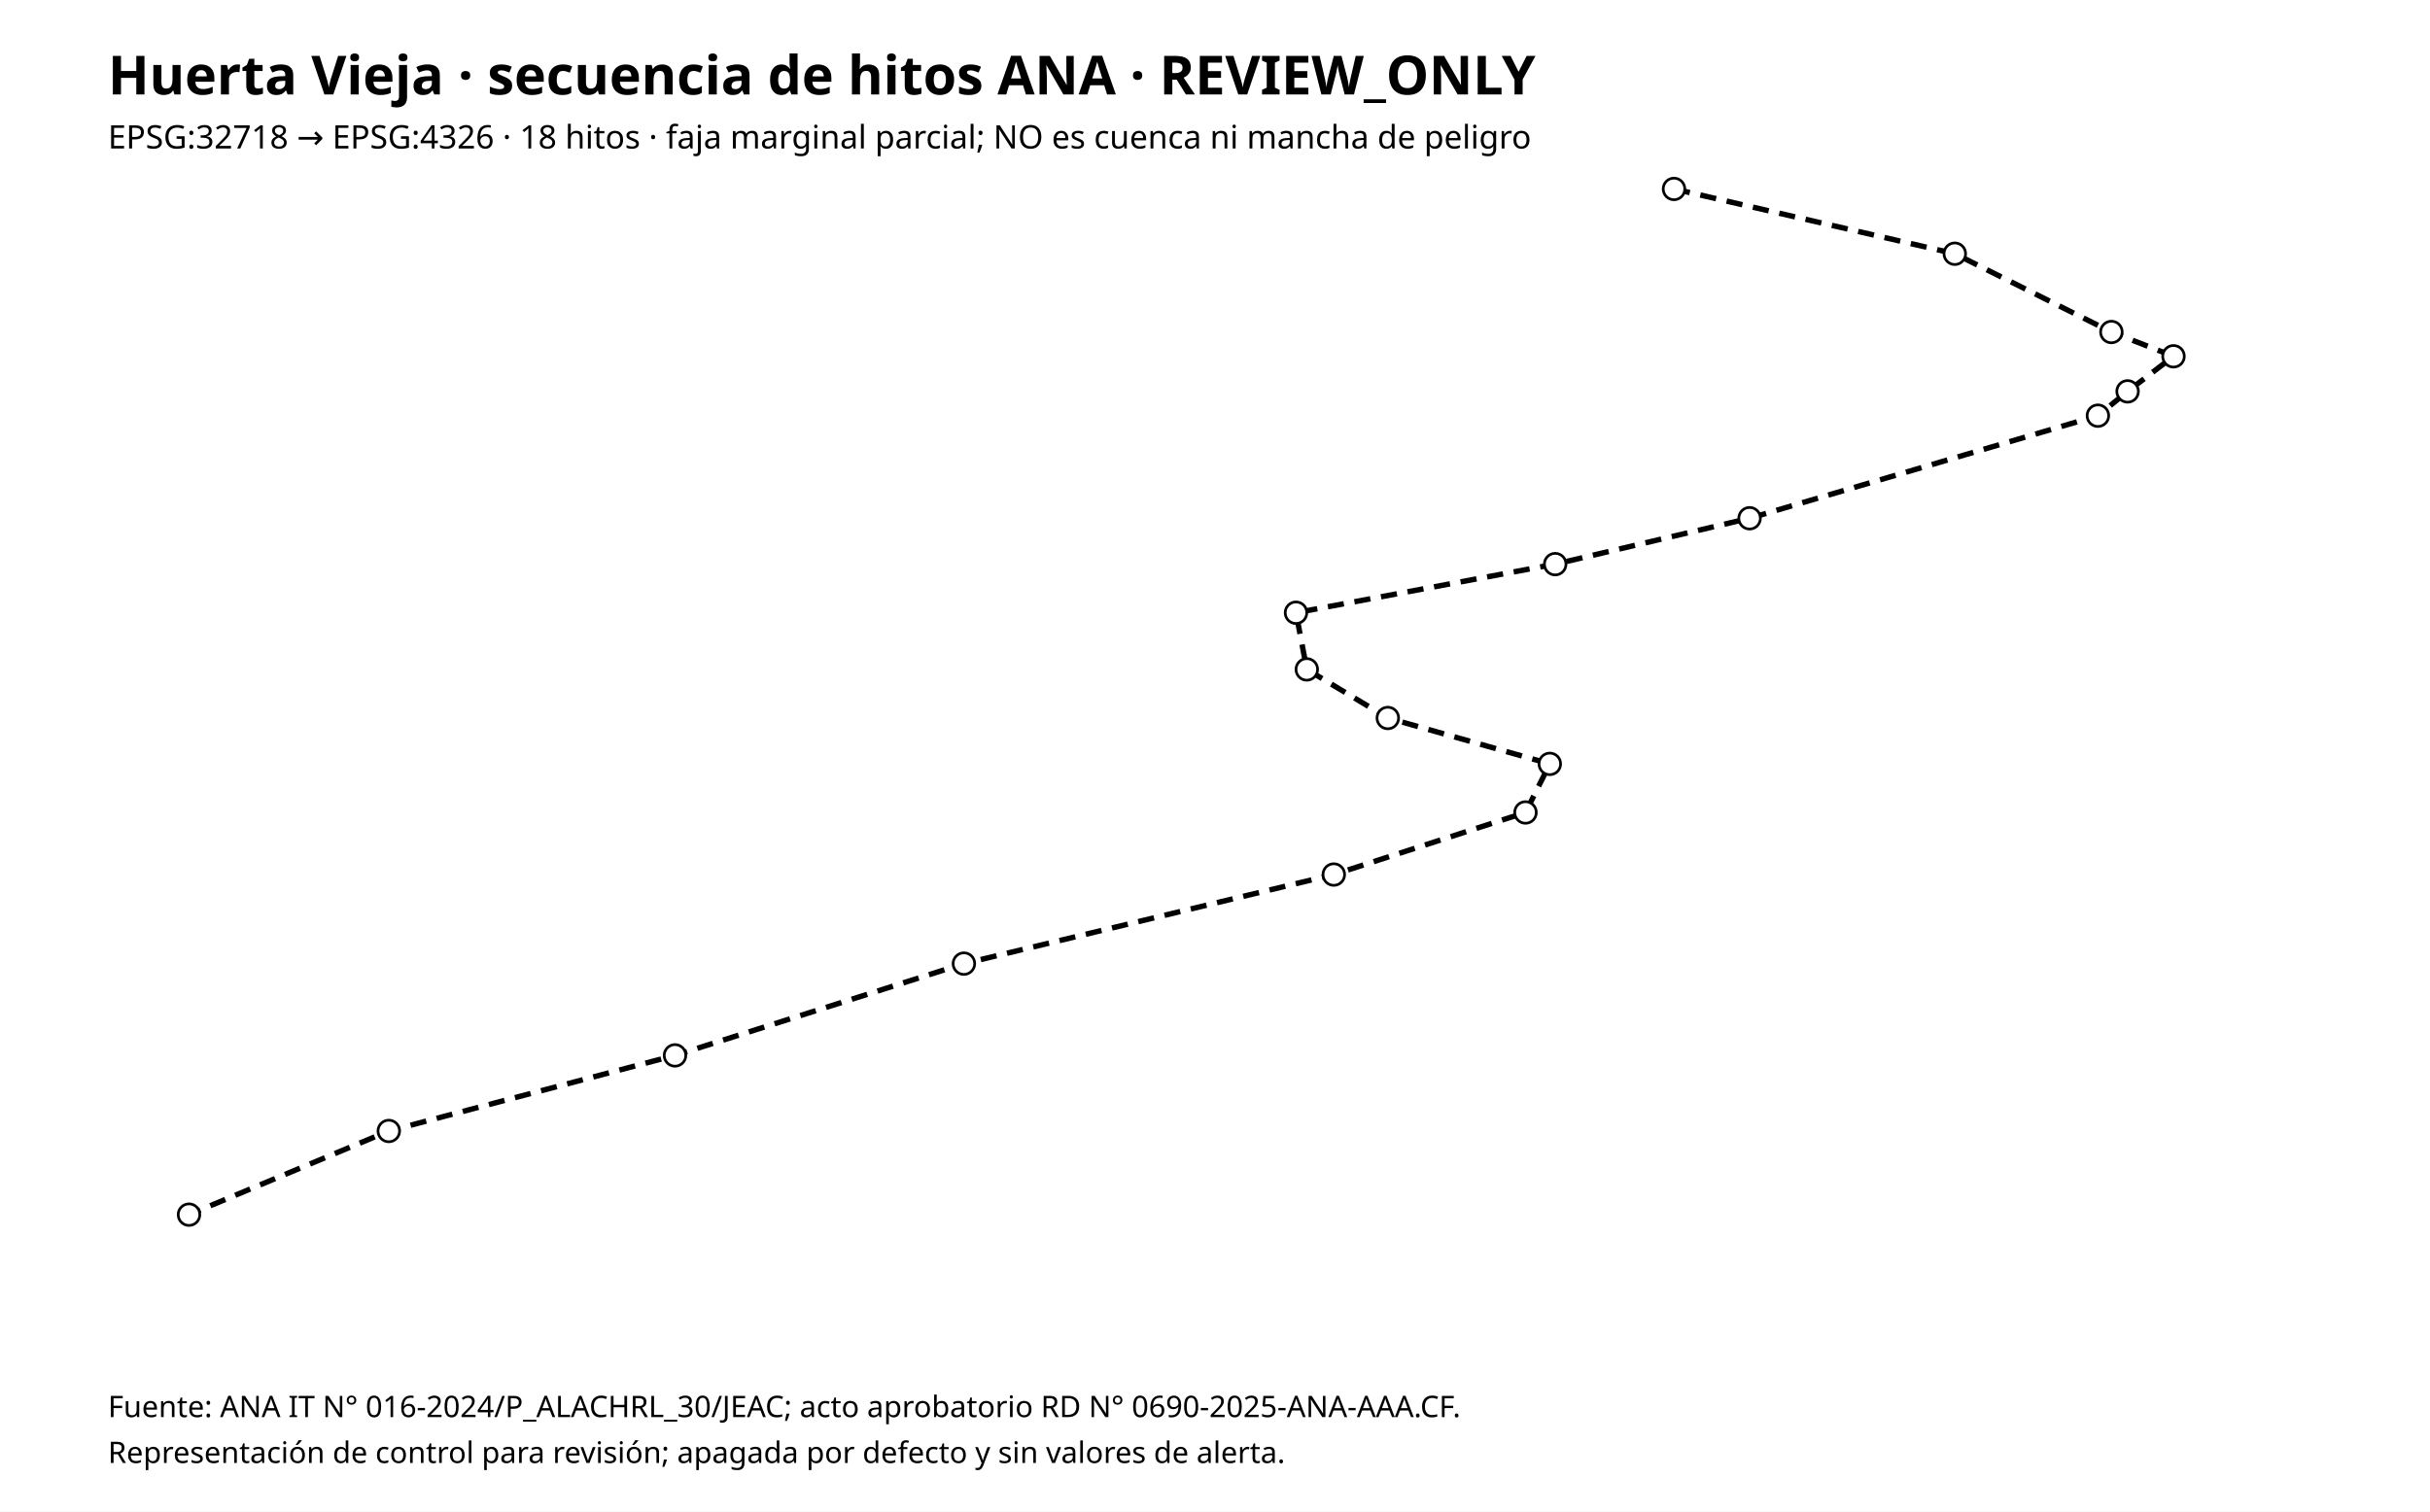
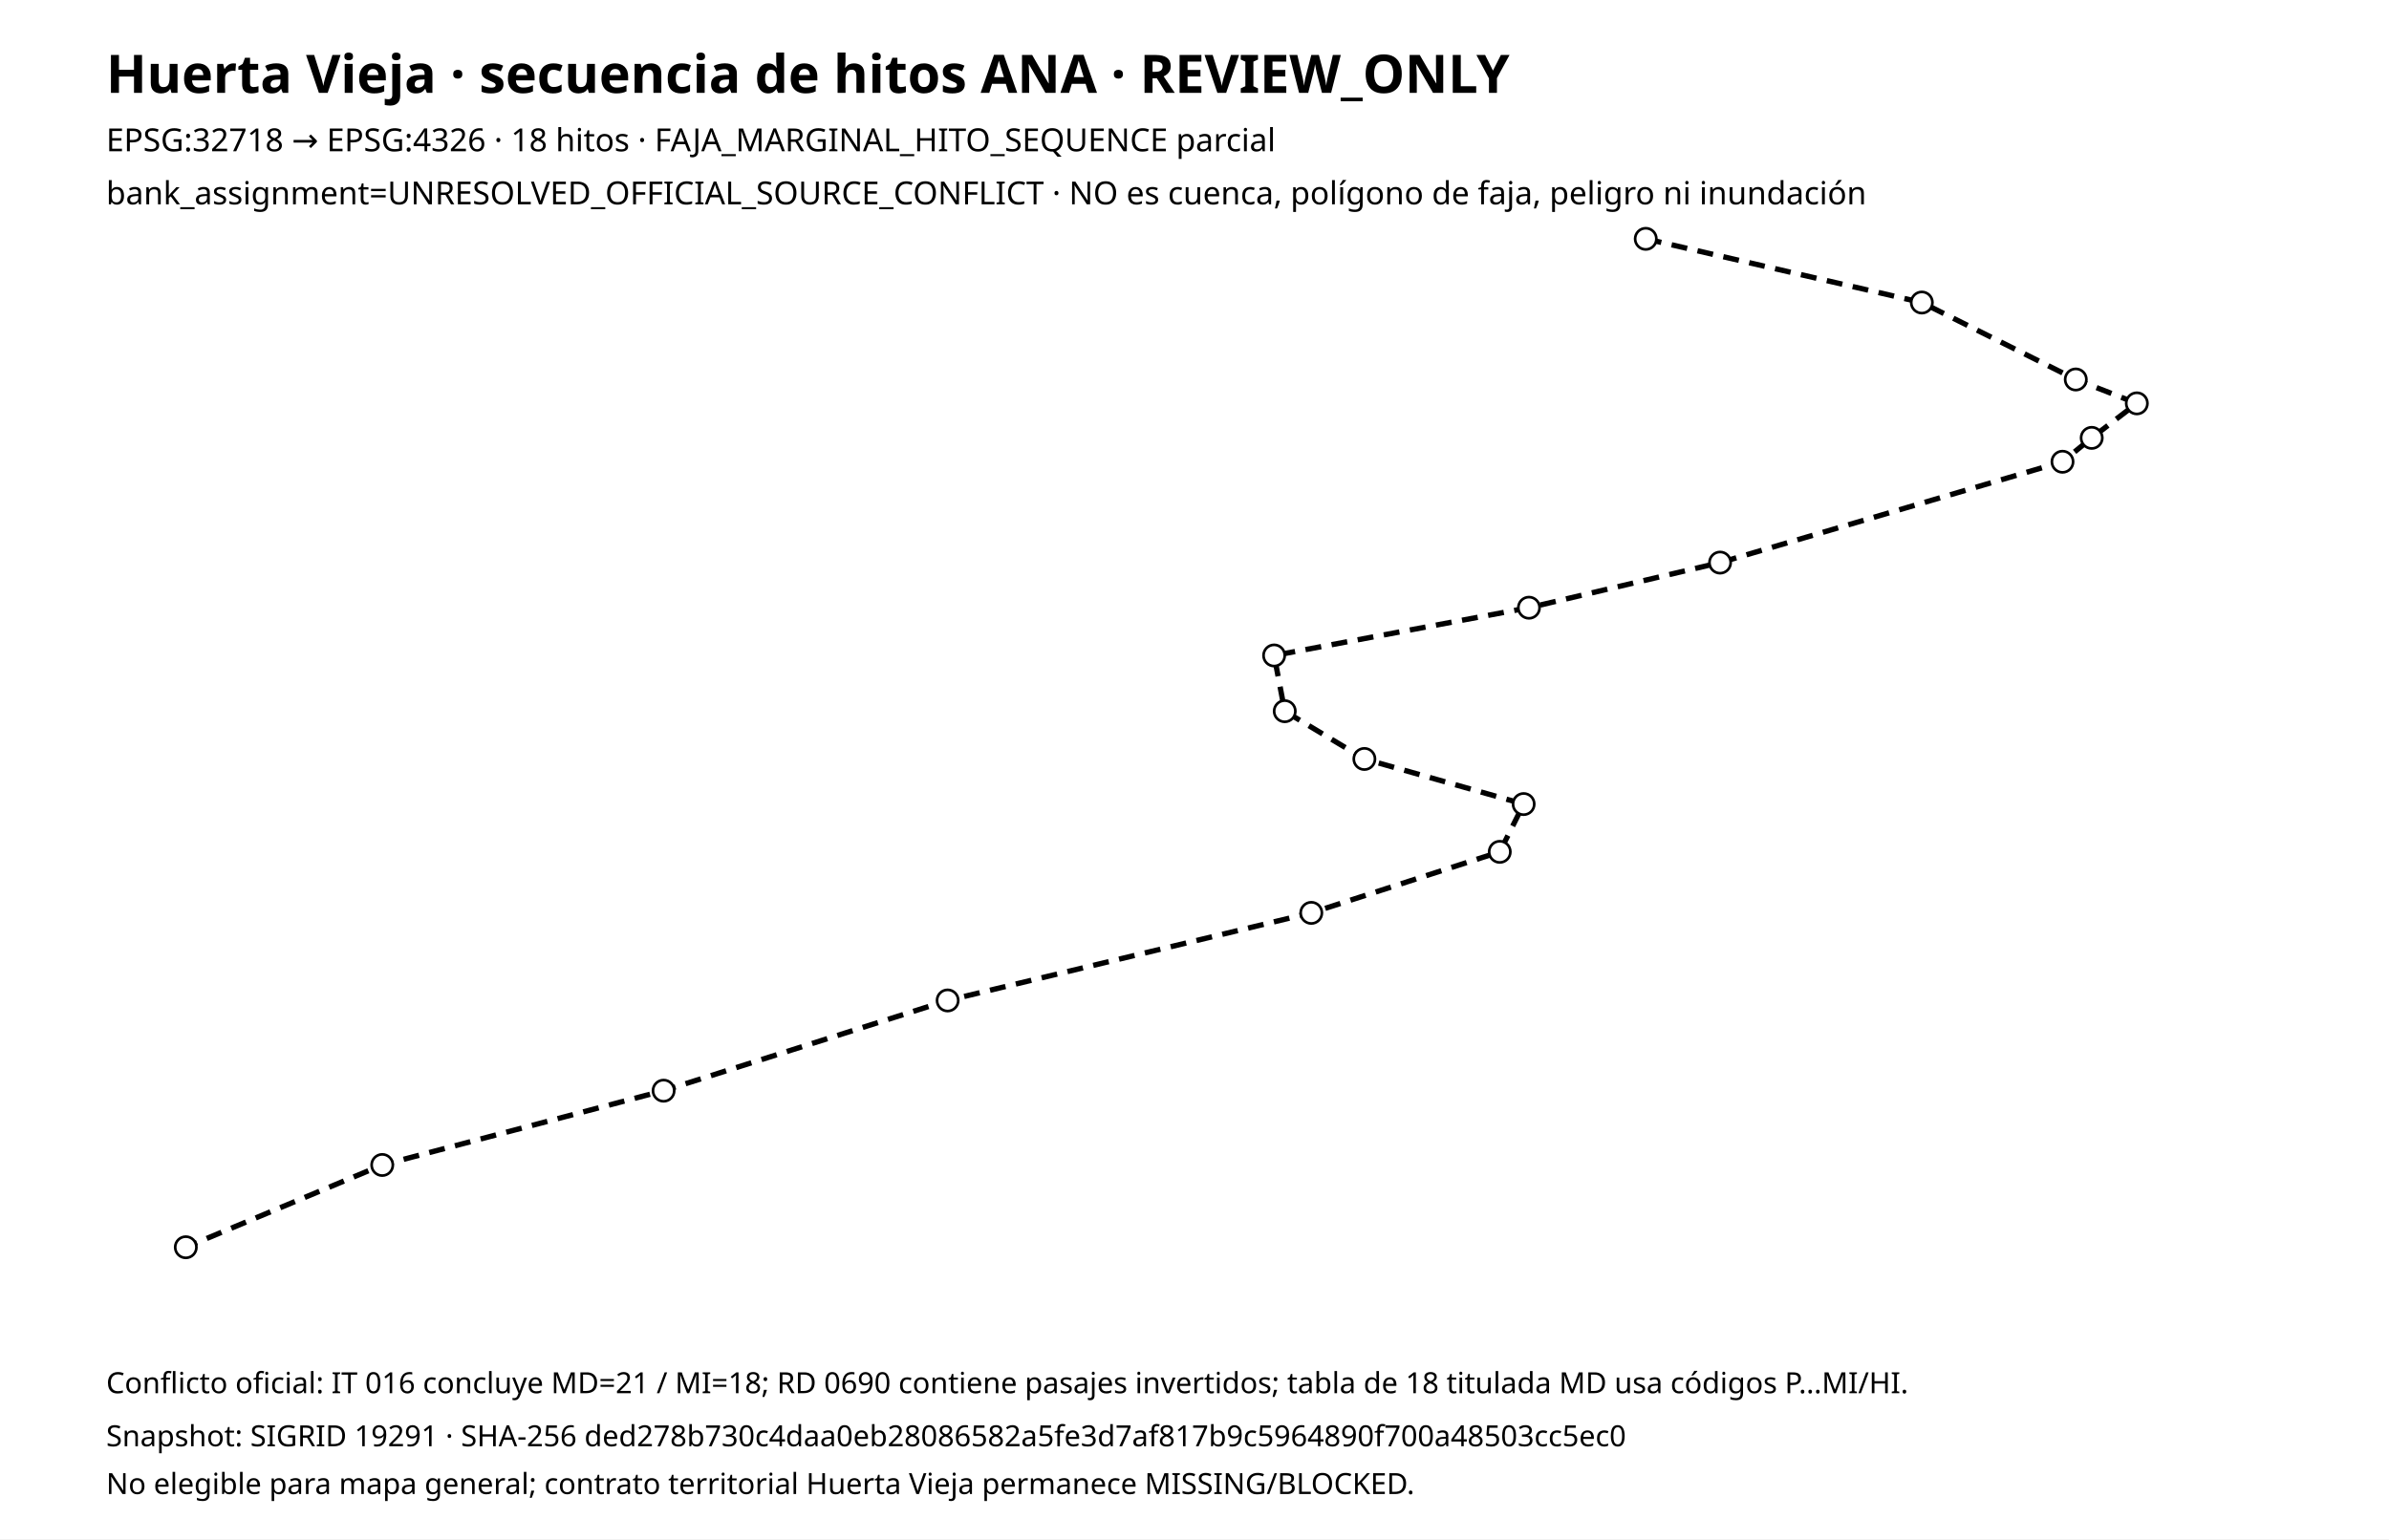
- <svg xmlns="http://www.w3.org/2000/svg" width="900" height="560" viewBox="0 0 900 560">
+ <svg xmlns="http://www.w3.org/2000/svg" width="900" height="580" viewBox="0 0 900 580">
  <rect width="100%" height="100%" fill="white" />
  <text x="40" y="35" font-family="sans-serif" font-size="20" font-weight="700">Huerta Vieja · secuencia de hitos ANA · REVIEW_ONLY</text>
-   <text x="40" y="55" font-family="sans-serif" font-size="12">EPSG:32718 → EPSG:4326 · 18 hitos · faja marginal parcial; NO es cuenca ni mancha de peligro</text>
-   <polyline points="620,70 724,94 782,123 805,132 788,145 777,154 648,192 576,209 480,227 484,248 514,266 574,283 565,301 494,324 357,357 250,391 144,419 70,450" fill="none" stroke="black" stroke-width="2" stroke-dasharray="6 4" />
+   <text x="40" y="57" font-family="sans-serif" font-size="12">EPSG:32718 → EPSG:4326 · 18 hitos · FAJA_MARGINAL_HITO_SEQUENCE parcial</text>
+   <text x="40" y="77" font-family="sans-serif" font-size="12">bank_assignment=UNRESOLVED_OFFICIAL_SOURCE_CONFLICT · NO es cuenca, polígono de faja, peligro ni inundación</text>
+   <polyline points="620,90 724,114 782,143 805,152 788,165 777,174 648,212 576,229 480,247 484,268 514,286 574,303 565,321 494,344 357,377 250,411 144,439 70,470" fill="none" stroke="black" stroke-width="2" stroke-dasharray="6 4" />
  <g fill="white" stroke="black">
-     <circle cx="620" cy="70" r="4" />
-     <circle cx="724" cy="94" r="4" />
-     <circle cx="782" cy="123" r="4" />
-     <circle cx="805" cy="132" r="4" />
-     <circle cx="788" cy="145" r="4" />
-     <circle cx="777" cy="154" r="4" />
-     <circle cx="648" cy="192" r="4" />
-     <circle cx="576" cy="209" r="4" />
-     <circle cx="480" cy="227" r="4" />
-     <circle cx="484" cy="248" r="4" />
-     <circle cx="514" cy="266" r="4" />
-     <circle cx="574" cy="283" r="4" />
-     <circle cx="565" cy="301" r="4" />
-     <circle cx="494" cy="324" r="4" />
-     <circle cx="357" cy="357" r="4" />
-     <circle cx="250" cy="391" r="4" />
-     <circle cx="144" cy="419" r="4" />
-     <circle cx="70" cy="450" r="4" />
+     <circle cx="620" cy="90" r="4" />
+     <circle cx="724" cy="114" r="4" />
+     <circle cx="782" cy="143" r="4" />
+     <circle cx="805" cy="152" r="4" />
+     <circle cx="788" cy="165" r="4" />
+     <circle cx="777" cy="174" r="4" />
+     <circle cx="648" cy="212" r="4" />
+     <circle cx="576" cy="229" r="4" />
+     <circle cx="480" cy="247" r="4" />
+     <circle cx="484" cy="268" r="4" />
+     <circle cx="514" cy="286" r="4" />
+     <circle cx="574" cy="303" r="4" />
+     <circle cx="565" cy="321" r="4" />
+     <circle cx="494" cy="344" r="4" />
+     <circle cx="357" cy="377" r="4" />
+     <circle cx="250" cy="411" r="4" />
+     <circle cx="144" cy="439" r="4" />
+     <circle cx="70" cy="470" r="4" />
  </g>
-   <text x="40" y="525" font-family="sans-serif" font-size="11">Fuente: ANA IT N° 016-2024/P_ALACHRL_30/JEAC; acto aprobatorio RD N° 0690-2025-ANA-AAA.CF.</text>
-   <text x="40" y="542" font-family="sans-serif" font-size="11">Representación de control para revisión; apagada por defecto y sin valores de alerta.</text>
+   <text x="40" y="525" font-family="sans-serif" font-size="11">Conflicto oficial: IT 016 concluye MD=21 / MI=18; RD 0690 contiene pasajes invertidos; tabla de 18 titulada MD usa códigos P…MI/HI.</text>
+   <text x="40" y="545" font-family="sans-serif" font-size="11">Snapshot: SIGRID 19291 · SHA-256 ded278b730c4daa0eb28086582a5fe3d7af817b9c5964890f700a48503cc5ec0</text>
+   <text x="40" y="563" font-family="sans-serif" font-size="11">No elegible para mapa general; contrato territorial Huerta Vieja permanece MISSING/BLOCKED.</text>
</svg>
